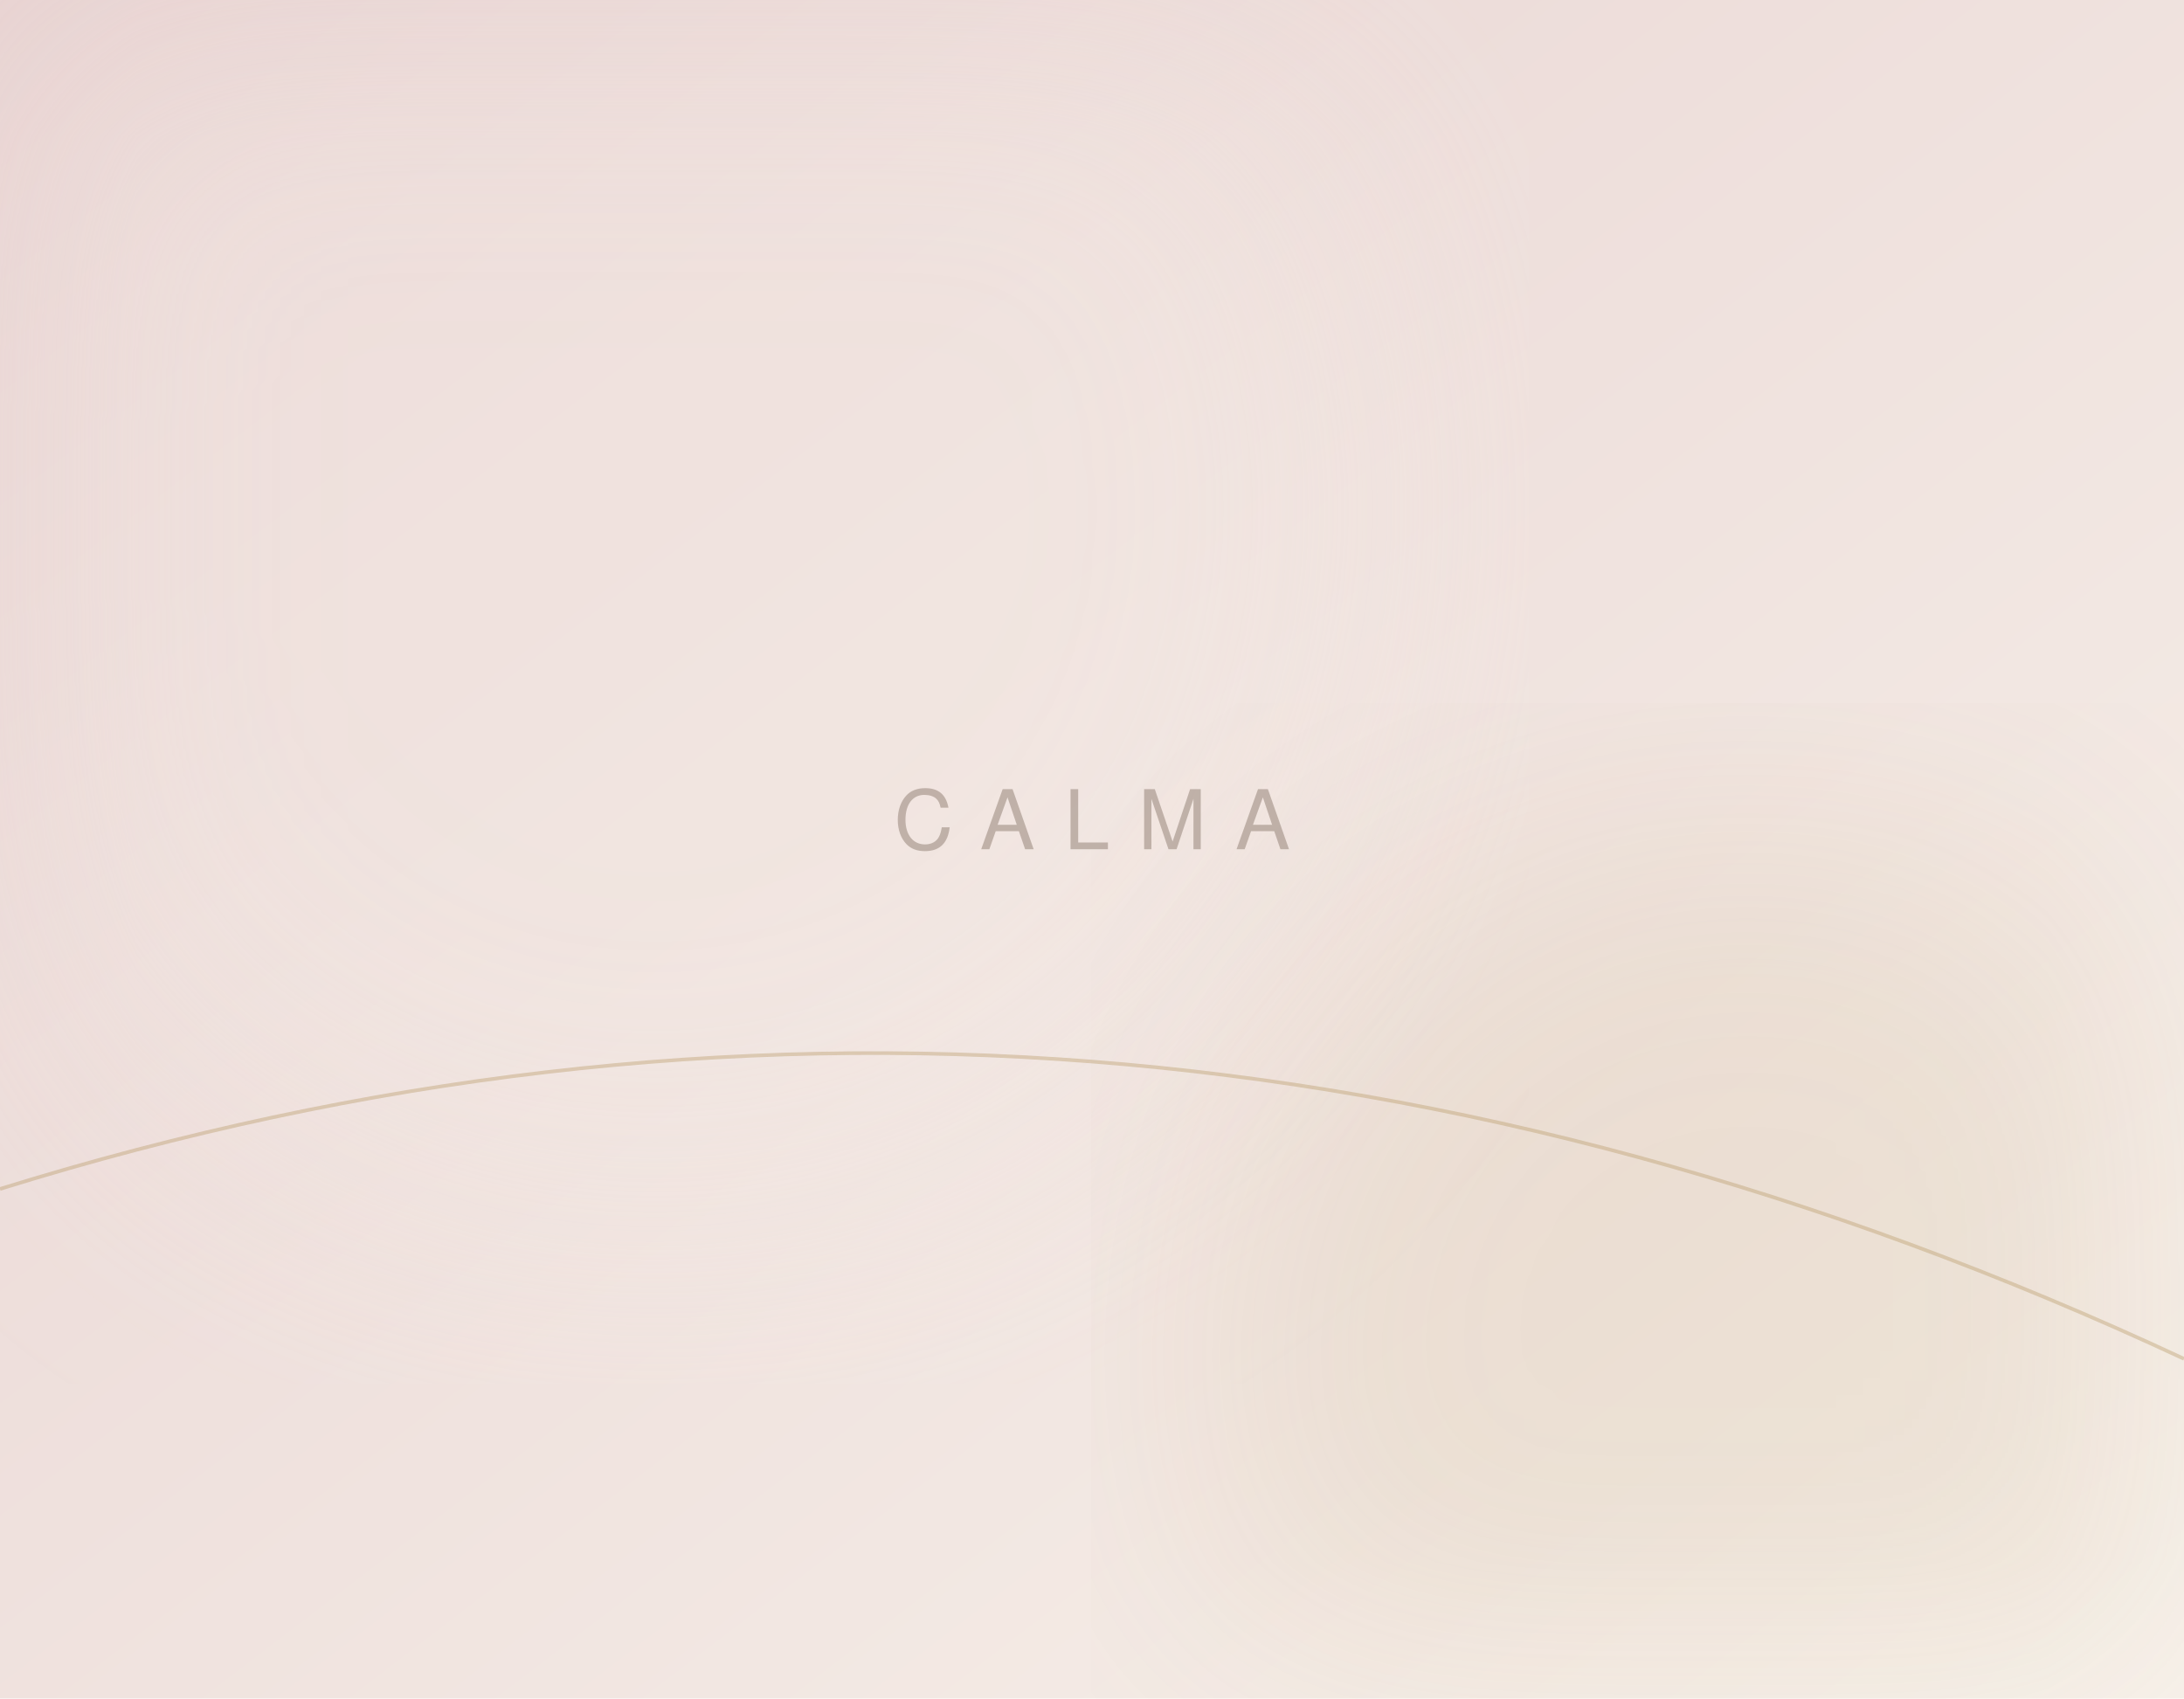
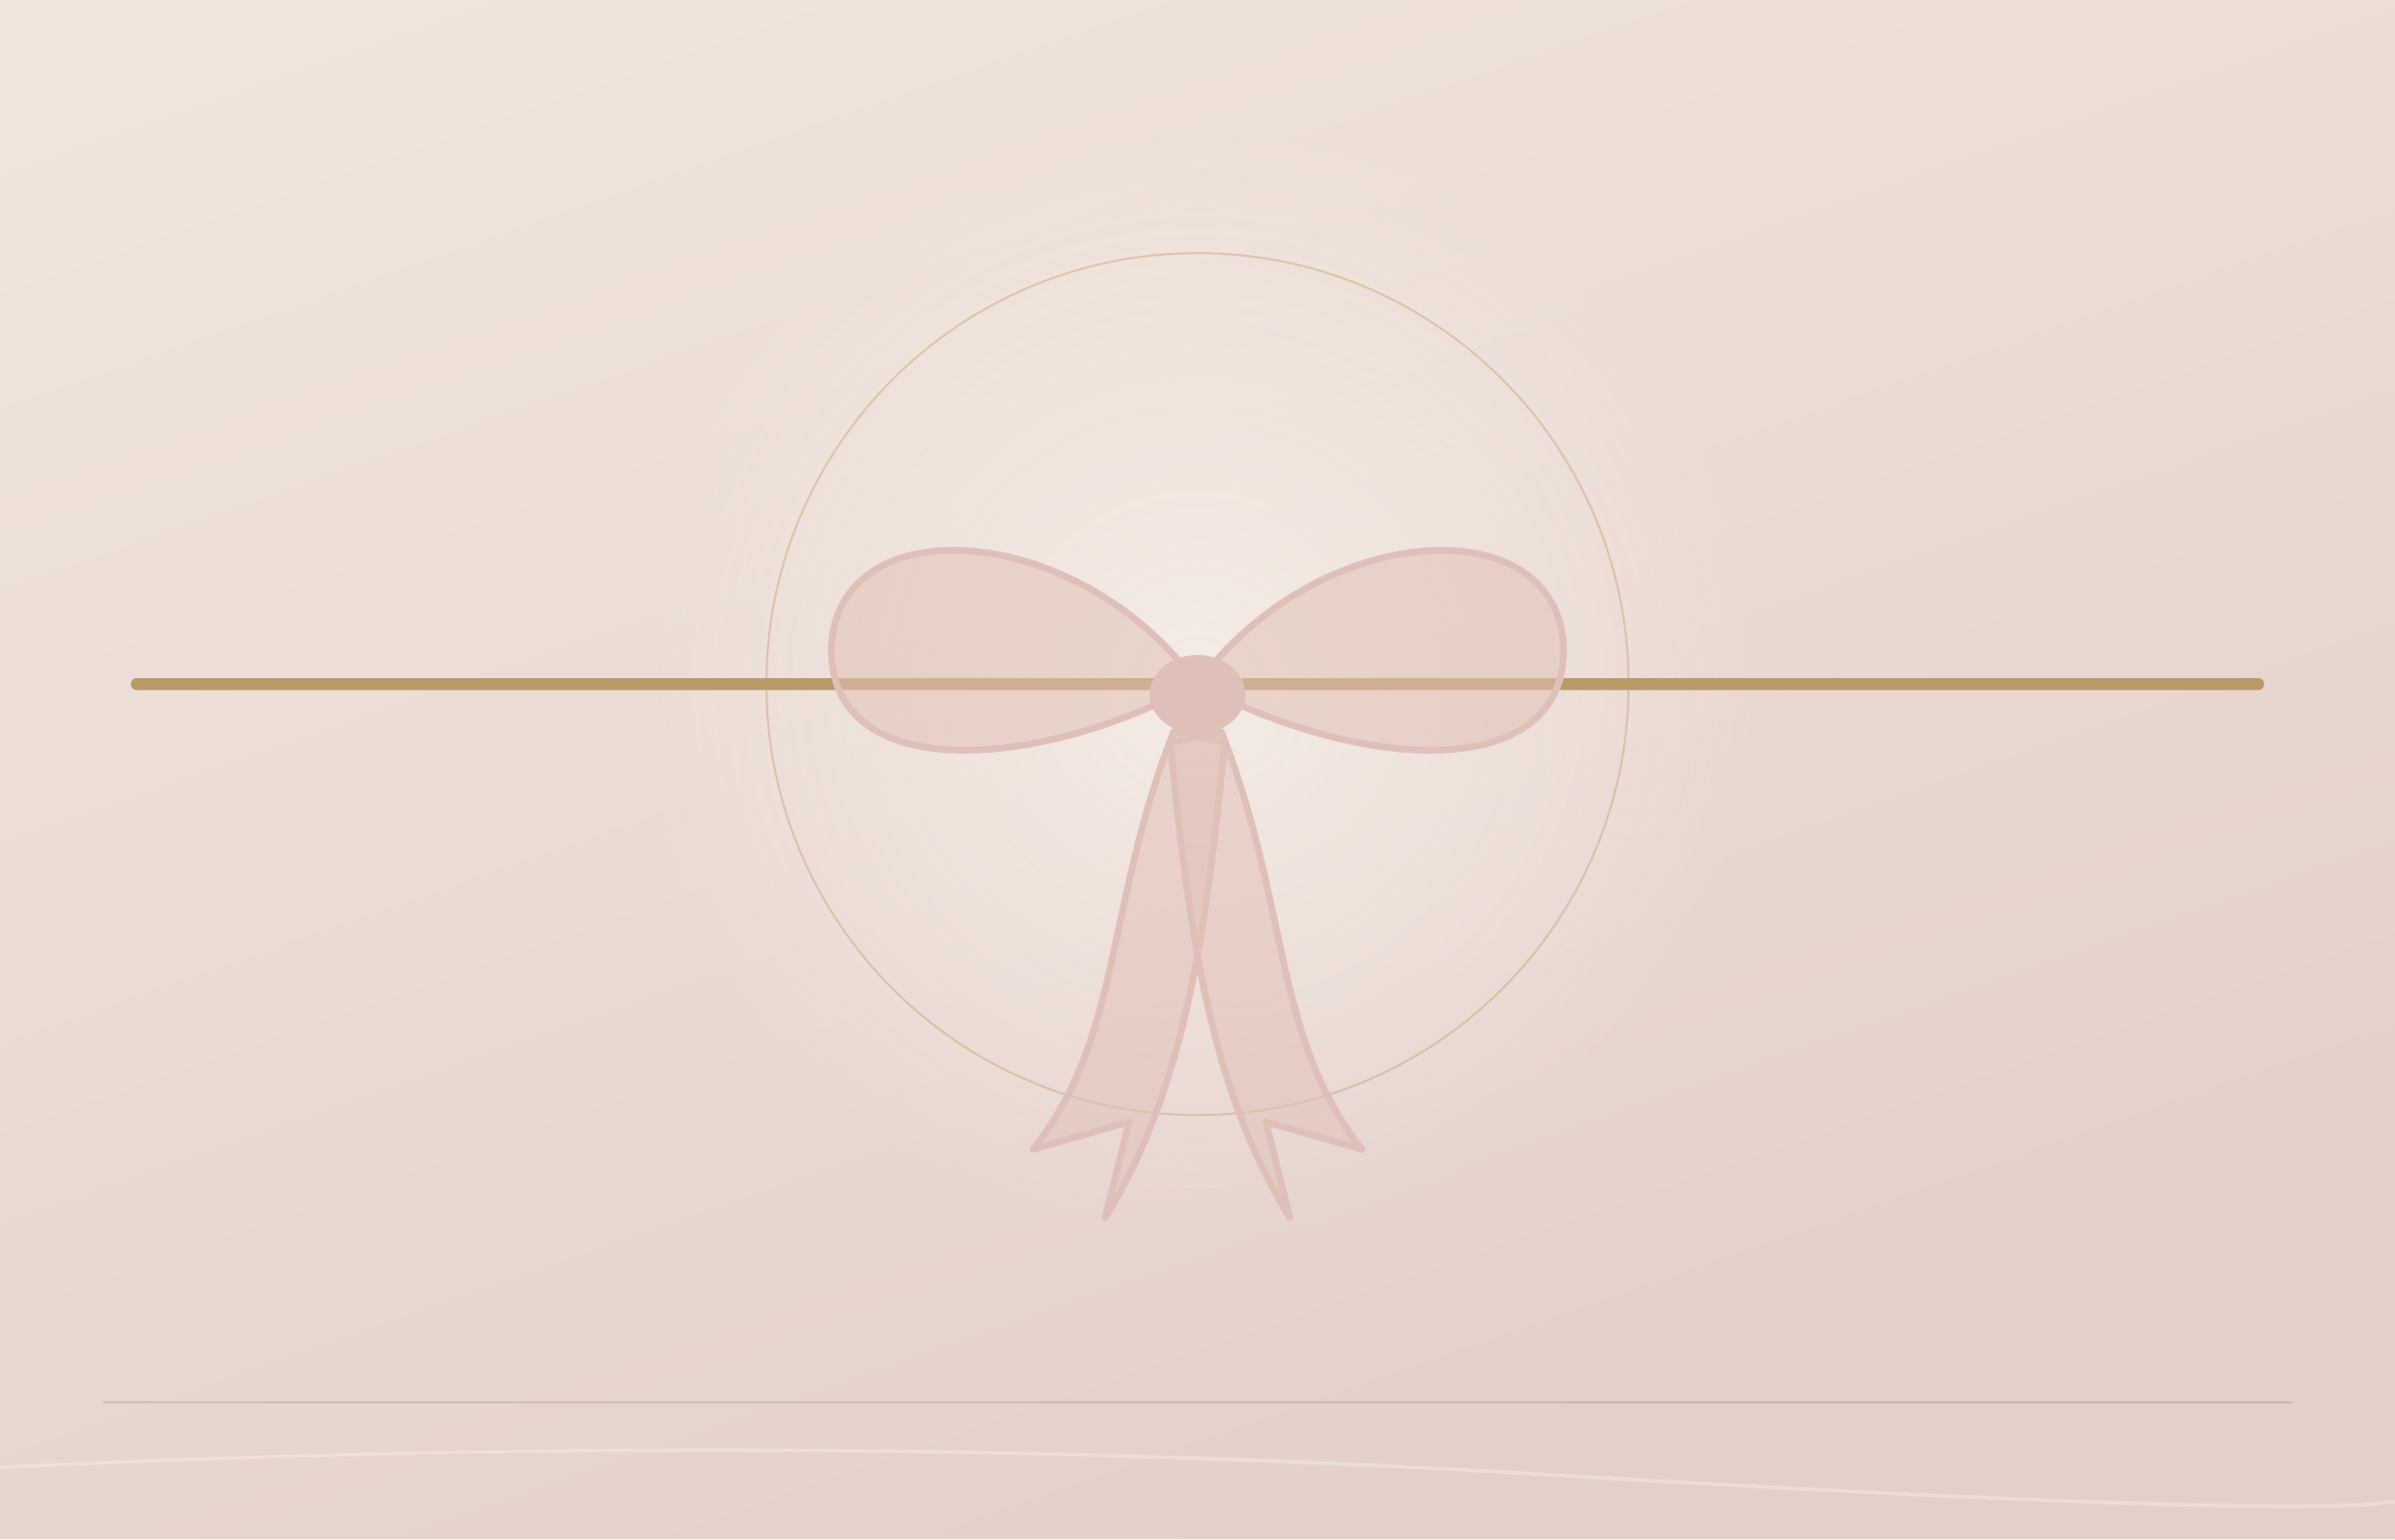
- <svg xmlns="http://www.w3.org/2000/svg" viewBox="0 0 900 700" width="900" height="700" role="img" aria-label="Fotografía de CALMA barre studio">
+ <svg xmlns="http://www.w3.org/2000/svg" viewBox="0 0 1400 900" width="1400" height="900" role="img" aria-label="Ilustración de CALMA barre studio">
  <defs>
-     <linearGradient id="gbarre" x1="0" y1="0" x2="1" y2="1">
-       <stop offset="0%" stop-color="#E8D3D2" />
-       <stop offset="100%" stop-color="#F7F1EA" />
+     <linearGradient id="bg" x1="0" y1="0" x2=".55" y2="1">
+       <stop offset="0%" stop-color="#F1E6DC" />
+       <stop offset="100%" stop-color="#E4D0CB" />
    </linearGradient>
-     <filter id="sbarre">
-       <feGaussianBlur stdDeviation="60" />
-     </filter>
+     <radialGradient id="glow" cx=".5" cy=".5" r=".5">
+       <stop offset="0%" stop-color="#F7F1EA" stop-opacity=".9" />
+       <stop offset="100%" stop-color="#F7F1EA" stop-opacity="0" />
+     </radialGradient>
  </defs>
-   <rect width="900" height="700" fill="url(#gbarre)" />
-   <circle cx="270" cy="210" r="300" fill="#F7F1EA" opacity=".3" filter="url(#sbarre)" />
-   <circle cx="720" cy="560" r="225" fill="#B89A68" opacity=".14" filter="url(#sbarre)" />
-   <path d="M0 490 Q 450 350 900 560" stroke="#B89A68" stroke-width="1.5" fill="none" opacity=".4" />
-   <text x="450" y="350" text-anchor="middle" font-family="Jost,Montserrat,Helvetica,Arial,sans-serif" font-size="34" letter-spacing="12" fill="#8E7C70" opacity=".5">CALMA</text>
+   <rect width="1400" height="900" fill="url(#bg)" />
+   <circle cx="700" cy="400" r="330" fill="url(#glow)" opacity=".85" />
+   <circle cx="700" cy="400" r="252" fill="none" stroke="#B89A68" stroke-width="1.2" opacity=".4" />
+   <line x1="80" y1="400" x2="1320" y2="400" stroke="#B89A68" stroke-width="7" stroke-linecap="round" />
+   <g fill="#DFC0B8" fill-opacity=".55" stroke="#DFC0B8" stroke-width="4" stroke-linejoin="round">
+     <path d="M700 400 C 630 304 490 296 486 378 C 484 458 604 452 700 400 Z" />
+     <path d="M700 400 C 770 304 910 296 914 378 C 916 458 796 452 700 400 Z" />
+     <path d="M686 428 C 646 530 656 606 604 672 L 660 656 L 646 712 C 696 632 706 530 716 434 Z" />
+     <path d="M714 428 C 754 530 744 606 796 672 L 740 656 L 754 712 C 704 632 694 530 684 434 Z" />
+   </g>
+   <ellipse cx="700" cy="406" rx="26" ry="21" fill="#DFC0B8" stroke="#DFC0B8" stroke-width="4" />
+   <line x1="60" y1="820" x2="1340" y2="820" stroke="#8E7C70" stroke-width="1.4" opacity=".26" />
+   <path d="M0 858 Q 460 836 900 862 T 1400 878" fill="none" stroke="#F7F1EA" stroke-width="2" opacity=".4" />
</svg>
